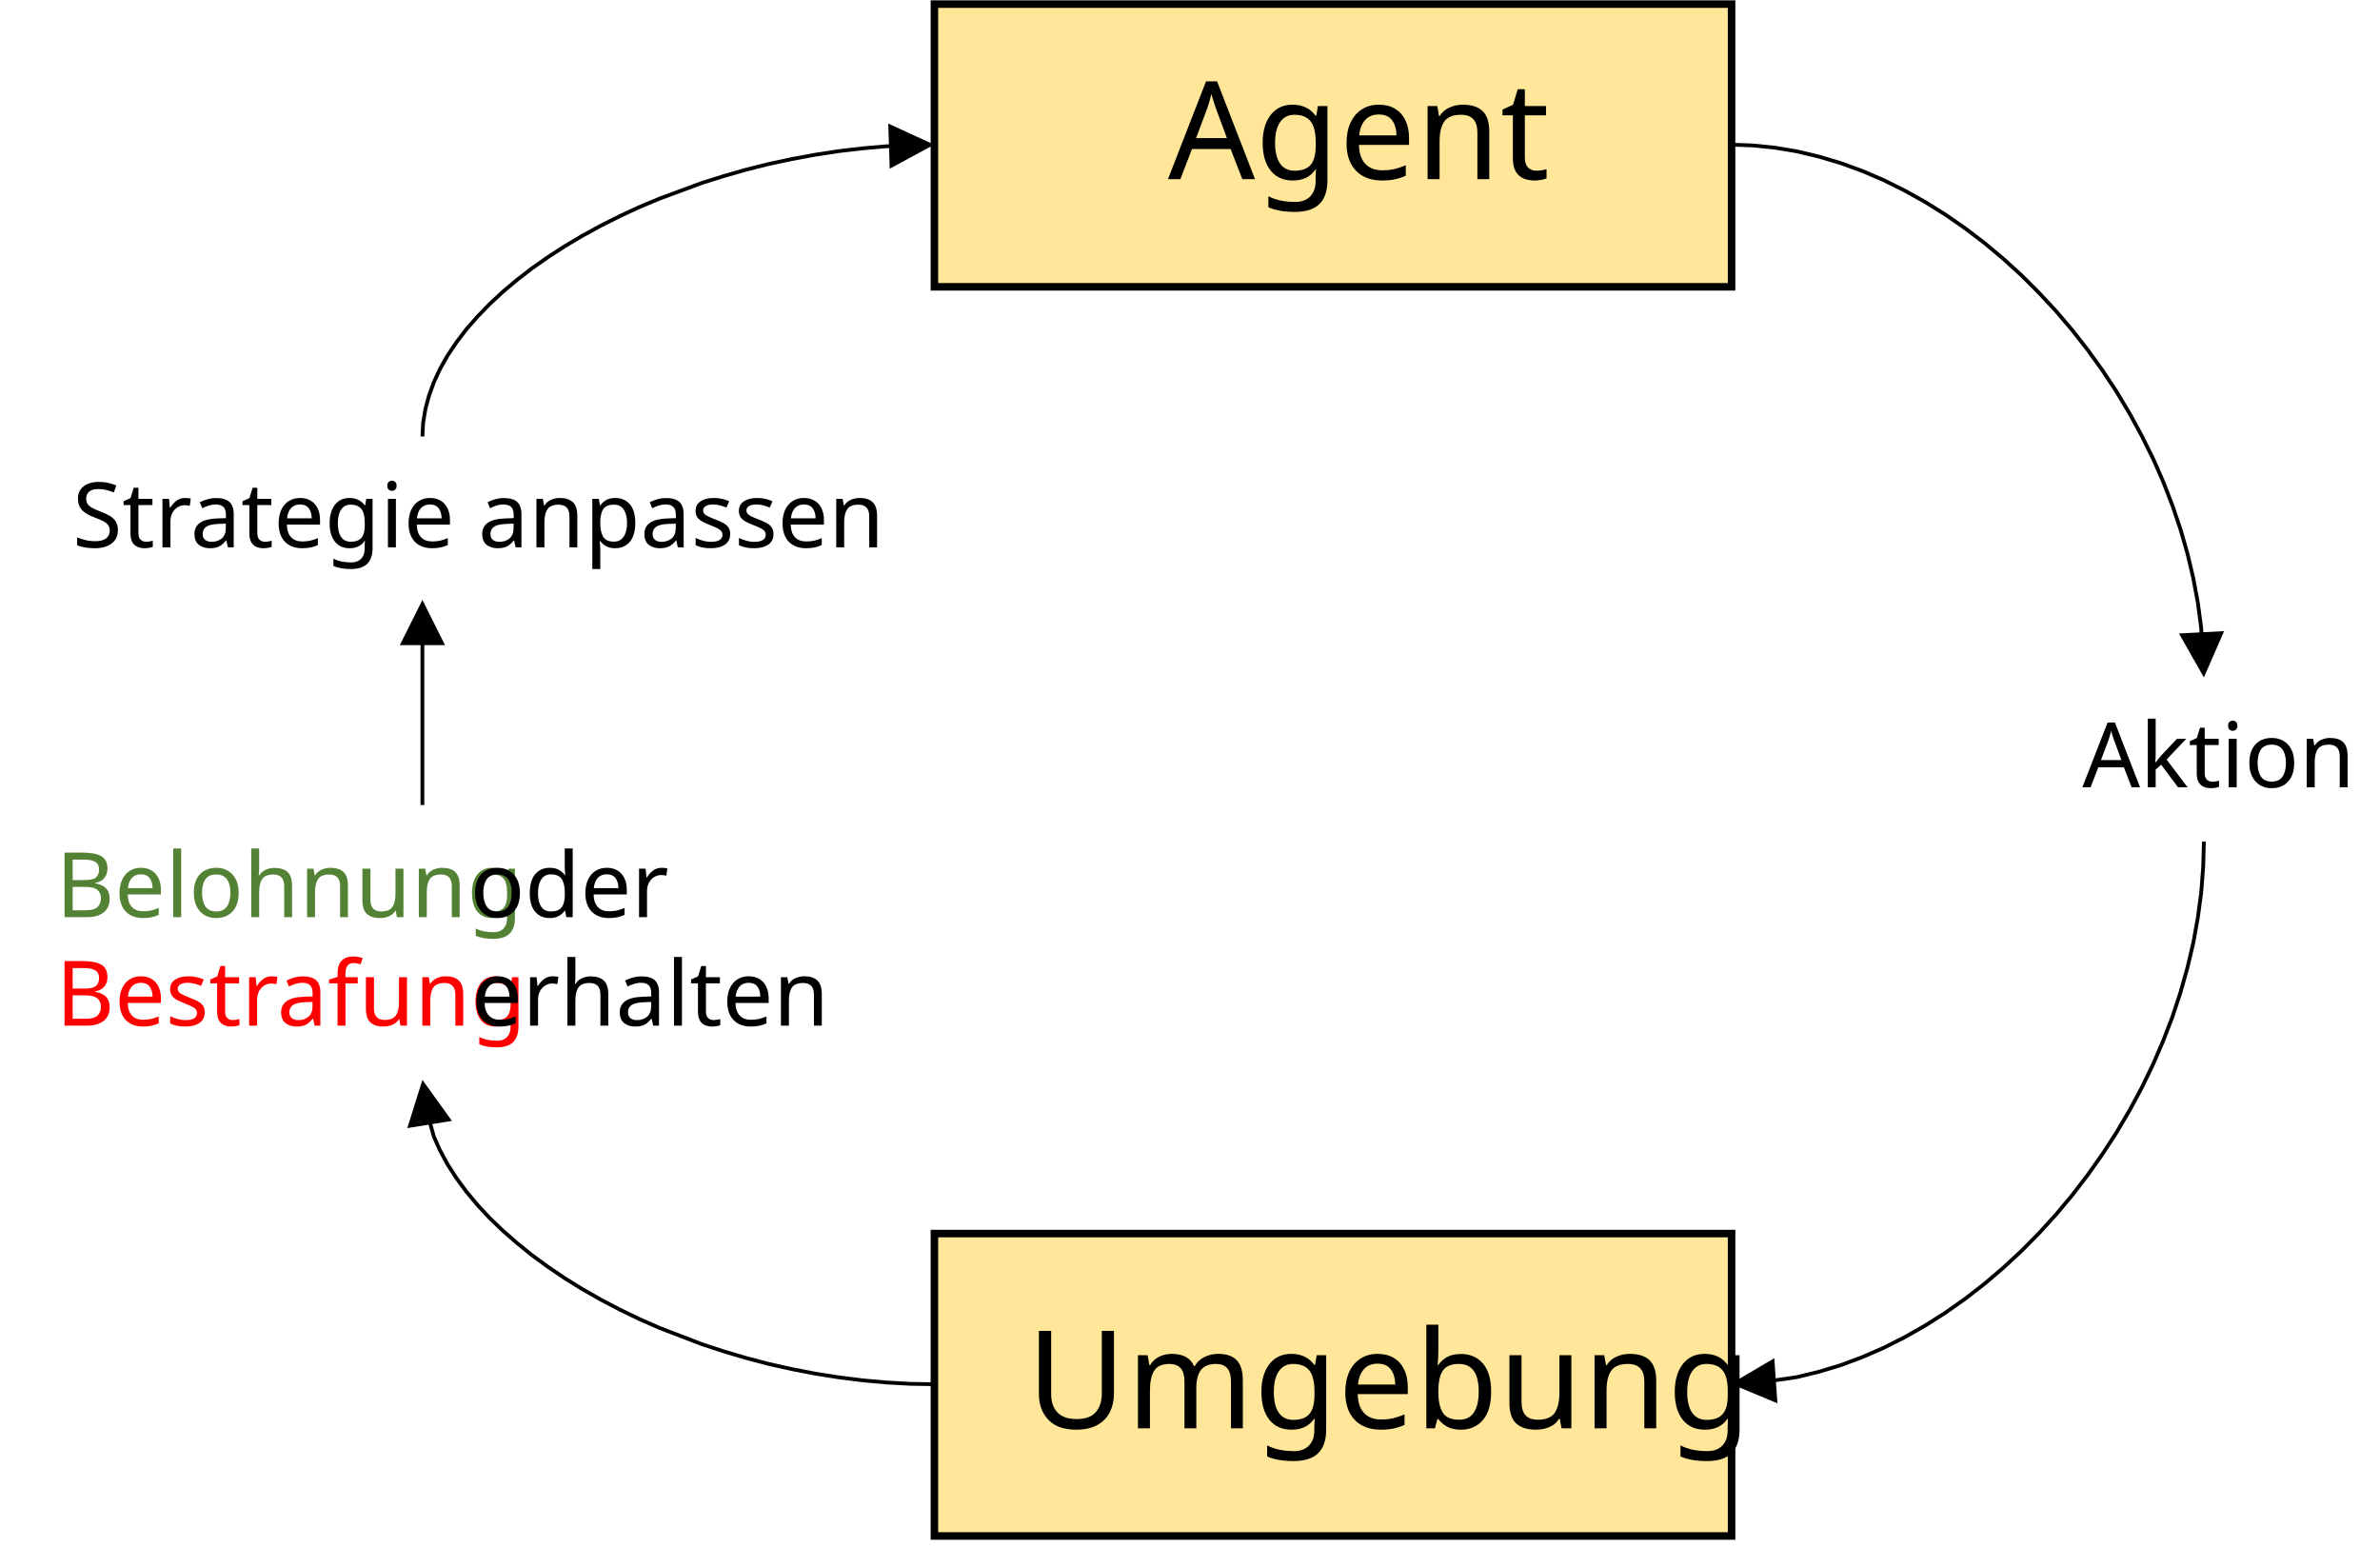
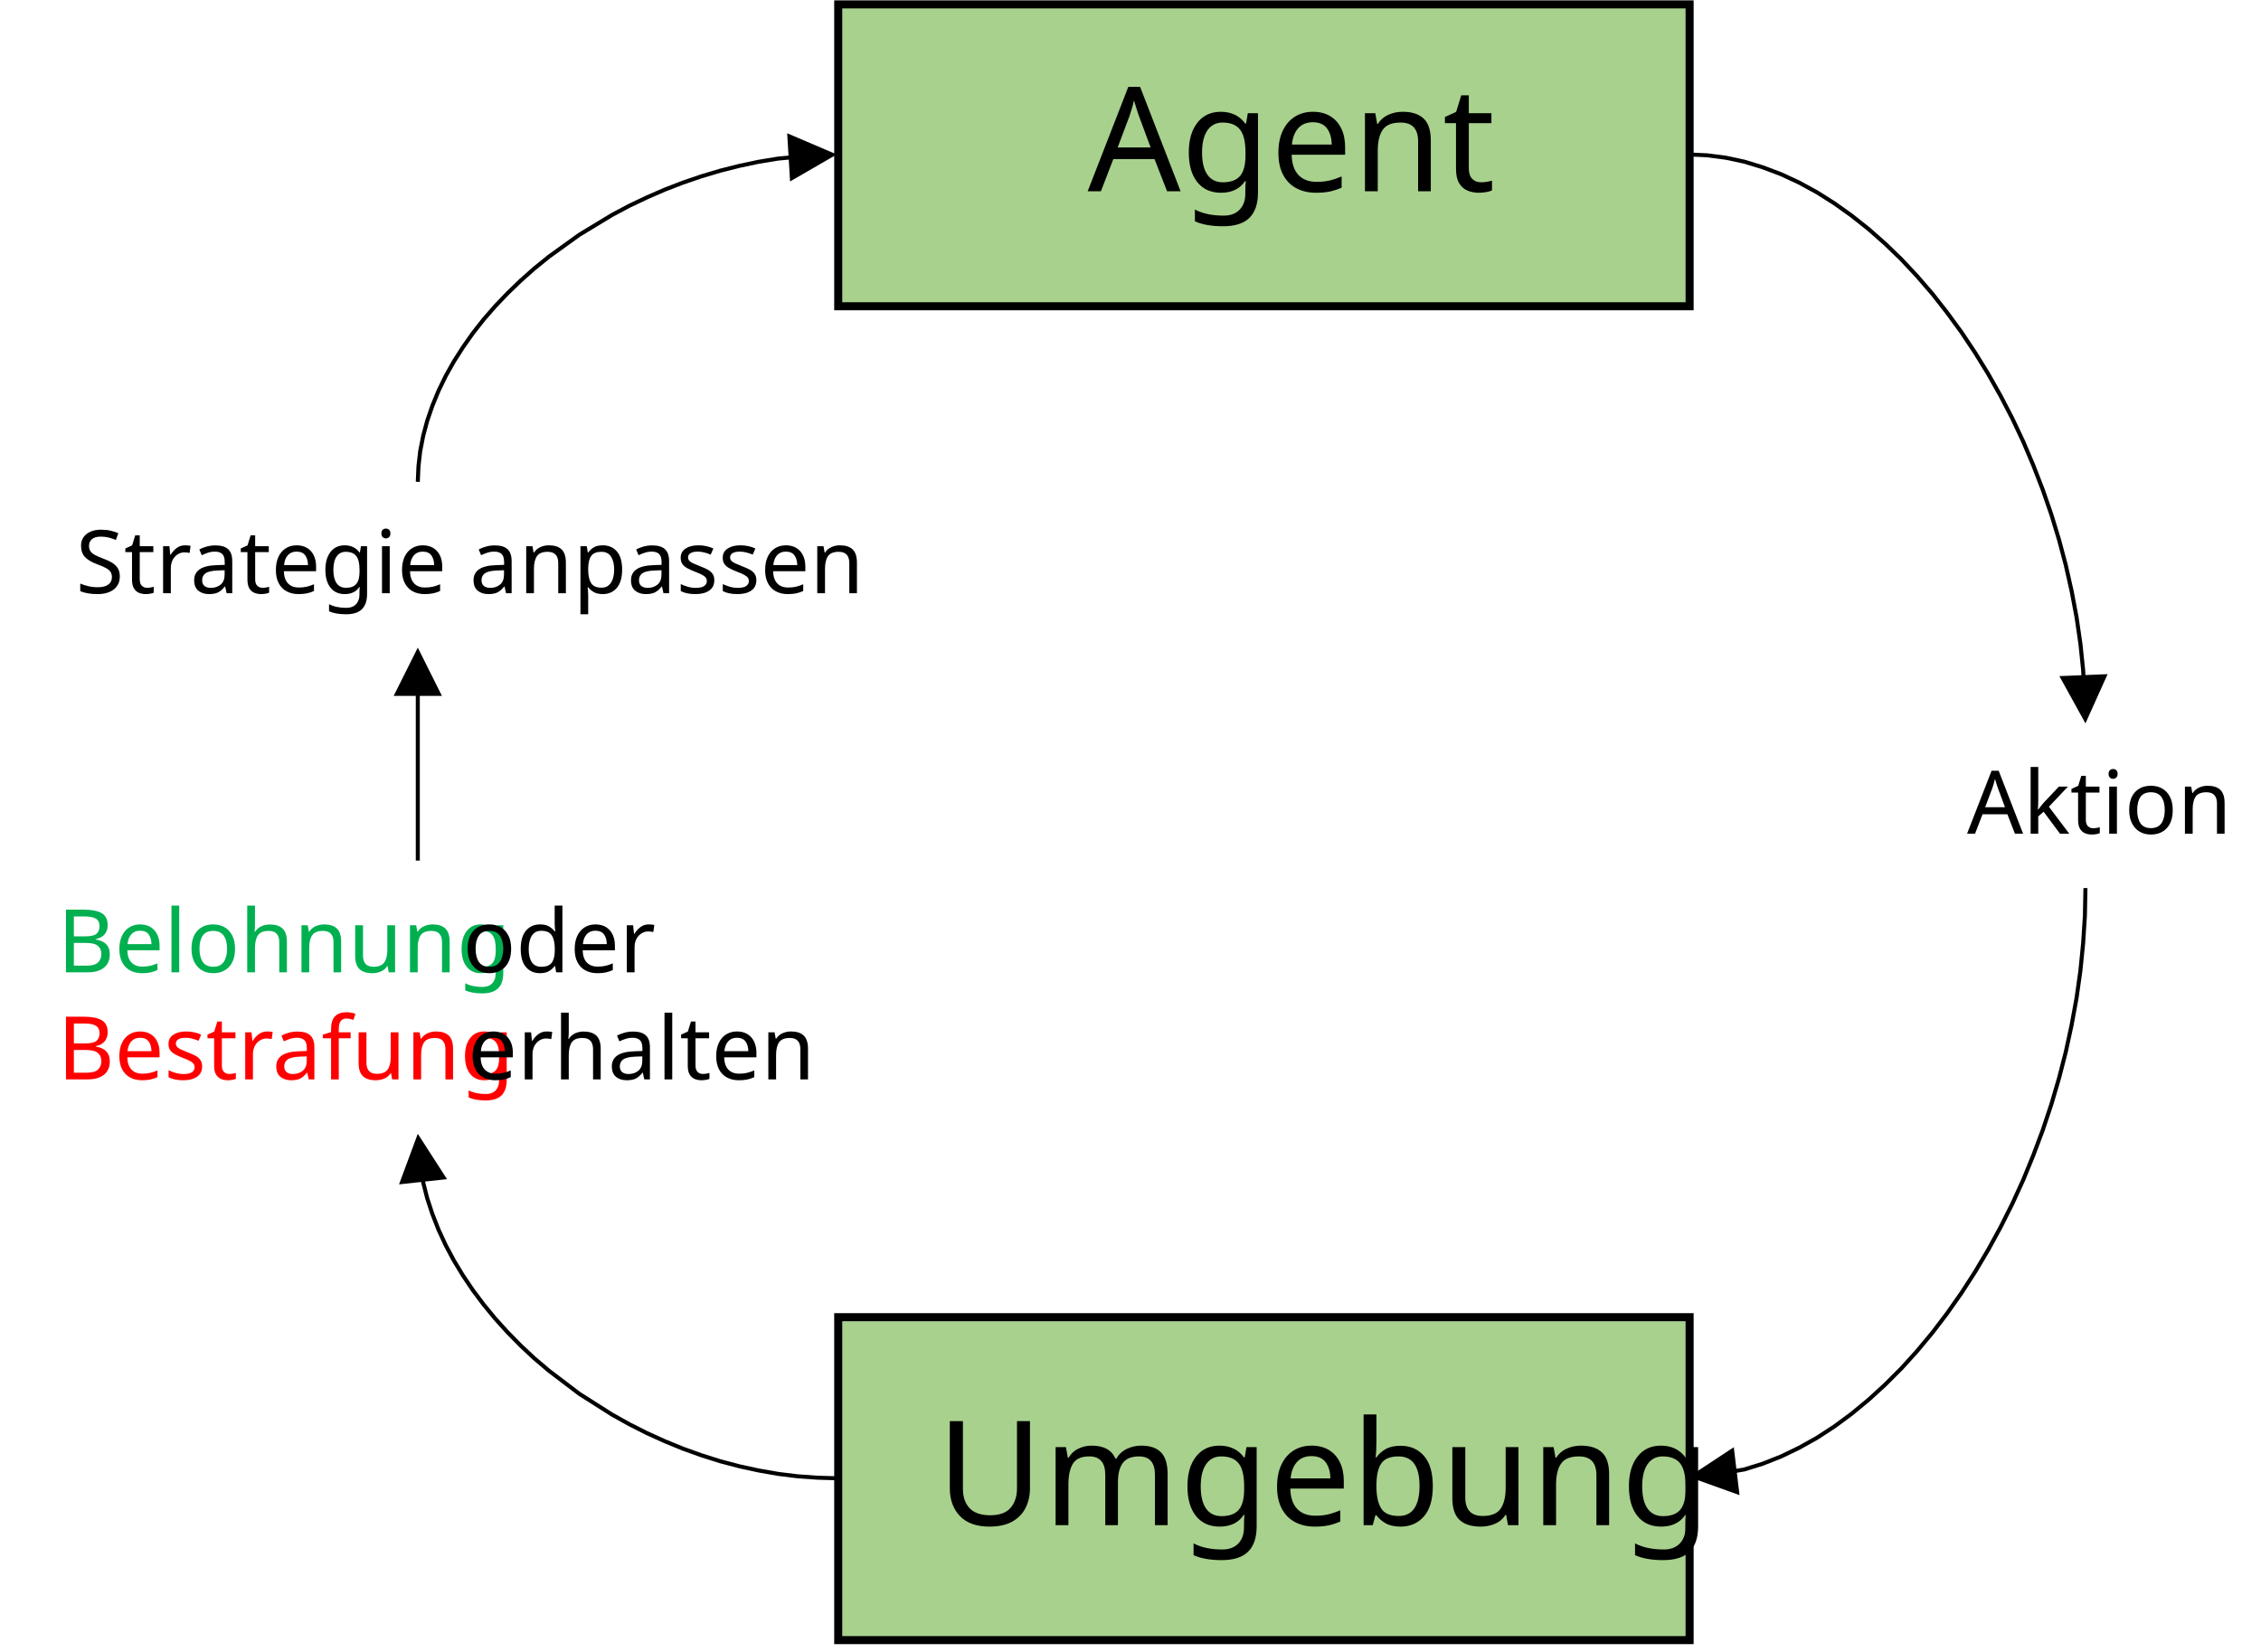
- <svg xmlns="http://www.w3.org/2000/svg" width="1448" height="941" xml:space="preserve" overflow="hidden">
+ <svg xmlns="http://www.w3.org/2000/svg" width="1288" height="941" xml:space="preserve" overflow="hidden">
  <defs>
    <clipPath id="clip0">
-       <rect x="1147" y="680" width="1448" height="941" />
+       <rect x="1238" y="680" width="1288" height="941" />
    </clipPath>
  </defs>
-   <g clip-path="url(#clip0)" transform="translate(-1147 -680)">
-     <rect x="1715.5" y="682.5" width="485" height="172" stroke="#000000" stroke-width="4.583" stroke-miterlimit="8" fill="#FFE699" />
+   <g clip-path="url(#clip0)" transform="translate(-1238 -680)">
+     <rect x="1715.5" y="682.5" width="485" height="172" stroke="#000000" stroke-width="4.583" stroke-miterlimit="8" fill="#A9D18E" />
    <text font-family="Calibri,Calibri_MSFontService,sans-serif" font-weight="400" font-size="83" transform="matrix(1 0 0 1 1857.6 789)">Agent</text>
-     <rect x="1715.5" y="1430.5" width="485" height="184" stroke="#000000" stroke-width="4.583" stroke-miterlimit="8" fill="#FFE699" />
+     <rect x="1715.5" y="1430.5" width="485" height="184" stroke="#000000" stroke-width="4.583" stroke-miterlimit="8" fill="#A9D18E" />
    <text font-family="Calibri,Calibri_MSFontService,sans-serif" font-weight="400" font-size="83" transform="matrix(1 0 0 1 1771.6 1549)">Umgebung</text>
-     <path d="M2200.04 766.855 2213.58 767.356 2227.09 768.739 2240.6 771.001 2253.98 774.205 2267.3 778.161 2280.42 782.934 2293.42 788.522 2306.22 794.86 2318.83 801.888 2331.19 809.605 2343.24 817.948 2355.03 826.916 2366.5 836.511 2377.67 846.671 2388.39 857.391 2398.79 868.55 2408.7 880.213 2418.17 892.312 2427.19 904.849 2435.72 917.765 2443.68 931.057 2451.08 944.659 2457.98 958.577 2464.18 972.687 2469.76 987.109 2474.72 1001.72 2478.98 1016.52 2482.5 1031.45 2485.32 1046.57 2487.33 1061.7 2487.81 1069.2 2485.52 1069.35 2485.04 1061.89 2485.05 1061.96 2483.05 1046.9 2483.06 1046.96 2480.25 1031.9 2480.26 1031.95 2476.76 1017.07 2476.77 1017.13 2472.52 1002.38 2472.54 1002.43 2467.6 987.868 2467.62 987.913 2462.06 973.538 2462.08 973.586 2455.89 959.524 2455.91 959.571 2449.04 945.696 2449.06 945.735 2441.68 932.172 2441.7 932.214 2433.77 918.964 2433.79 919.006 2425.29 906.131 2425.32 906.169 2416.32 893.669 2416.35 893.706 2406.91 881.643 2406.94 881.679 2397.06 870.054 2397.1 870.094 2386.72 858.969 2386.75 858.998 2376.06 848.31 2376.1 848.347 2364.98 838.222 2365.02 838.254 2353.58 828.692 2353.62 828.724 2341.87 819.787 2341.91 819.817 2329.91 811.504 2329.96 811.534 2317.64 803.847 2317.69 803.876 2305.13 796.876 2305.18 796.902 2292.43 790.589 2292.48 790.615 2279.55 785.053 2279.61 785.077 2266.55 780.327 2266.61 780.348 2253.36 776.411 2253.42 776.427 2240.11 773.239 2240.19 773.255 2226.75 771.005 2226.82 771.015 2213.38 769.64 2213.46 769.645 2199.96 769.145ZM2500.16 1063.98 2487.86 1092.16 2472.69 1065.42Z" />
-     <text font-family="Calibri,Calibri_MSFontService,sans-serif" font-weight="400" font-size="55" transform="matrix(1 0 0 1 2413.92 1159)">Aktion</text>
-     <text fill="#548235" font-family="Calibri,Calibri_MSFontService,sans-serif" font-weight="400" font-size="55" transform="matrix(1 0 0 1 1180.93 1238)">Belohnung</text>
-     <text font-family="Calibri,Calibri_MSFontService,sans-serif" font-weight="400" font-size="55" transform="matrix(1 0 0 1 1433.01 1238)">oder </text>
-     <text fill="#FF0000" font-family="Calibri,Calibri_MSFontService,sans-serif" font-weight="400" font-size="55" transform="matrix(1 0 0 1 1180.93 1304)">Bestrafung </text>
-     <text font-family="Calibri,Calibri_MSFontService,sans-serif" font-weight="400" font-size="55" transform="matrix(1 0 0 1 1433.81 1304)">erhalten</text>
-     <text font-family="Calibri,Calibri_MSFontService,sans-serif" font-weight="400" font-size="55" transform="matrix(1 0 0 1 1191.12 1013)">Strategie anpassen</text>
-     <path d="M2489.01 1192.03 2488.57 1207.5 2487.38 1223 2485.31 1238.43 2482.55 1253.8 2478.97 1268.97 2474.71 1284.08 2469.82 1298.95 2464.18 1313.62 2457.97 1328.04 2451.14 1342.15 2443.68 1356 2435.71 1369.54 2427.19 1382.64 2418.16 1395.43 2408.7 1407.78 2398.79 1419.63 2388.38 1431.04 2377.66 1441.89 2366.5 1452.23 2355.09 1461.95 2343.3 1471.11 2331.19 1479.64 2318.83 1487.48 2306.22 1494.64 2293.41 1501.1 2280.42 1506.75 2267.29 1511.65 2253.98 1515.67 2240.58 1518.94 2223.03 1521.5 2222.7 1519.23 2240.2 1516.68 2240.09 1516.7 2253.41 1513.45 2253.35 1513.47 2266.6 1509.47 2266.53 1509.49 2279.59 1504.61 2279.53 1504.64 2292.47 1499.01 2292.41 1499.04 2305.16 1492.6 2305.11 1492.63 2317.67 1485.5 2317.63 1485.53 2329.94 1477.72 2329.89 1477.75 2341.96 1469.25 2341.91 1469.28 2353.66 1460.16 2353.62 1460.19 2365 1450.5 2364.96 1450.53 2376.09 1440.22 2376.05 1440.26 2386.74 1429.44 2386.71 1429.48 2397.08 1418.1 2397.05 1418.14 2406.92 1406.33 2406.89 1406.37 2416.33 1394.05 2416.3 1394.09 2425.3 1381.34 2425.28 1381.38 2433.78 1368.31 2433.75 1368.36 2441.69 1354.86 2441.67 1354.89 2449.11 1341.08 2449.08 1341.13 2455.9 1327.06 2455.88 1327.11 2462.06 1312.73 2462.05 1312.78 2467.67 1298.15 2467.65 1298.2 2472.53 1283.39 2472.51 1283.44 2476.76 1268.38 2476.75 1268.42 2480.31 1253.3 2480.3 1253.36 2483.05 1238.05 2483.04 1238.1 2485.1 1222.72 2485.1 1222.79 2486.28 1207.35 2486.28 1207.41 2486.72 1191.97ZM2228.39 1533.77 2200 1521.95 2226.48 1506.33Z" />
-     <path d="M1402.86 945.506 1403.3 937.129 1404.69 928.7 1406.91 920.348 1409.94 912.002 1413.79 903.729 1418.4 895.588 1423.82 887.524 1429.86 879.59 1436.66 871.852 1444.07 864.185 1452.12 856.707 1460.78 849.424 1469.95 842.33 1479.73 835.491 1489.96 828.842 1500.74 822.445 1511.97 816.301 1523.56 810.471 1535.6 804.892 1548.02 799.687 1573.82 790.169 1587.17 785.968 1600.77 782.084 1614.55 778.637 1628.59 775.63 1642.81 772.998 1657.16 770.805 1671.57 769.113 1686.12 767.859 1692.39 767.614 1692.48 769.904 1686.23 770.148 1686.29 770.145 1671.79 771.395 1671.82 771.391 1657.45 773.079 1657.49 773.074 1643.17 775.261 1643.21 775.255 1629.02 777.88 1629.05 777.874 1615.05 780.874 1615.09 780.865 1601.34 784.302 1601.38 784.293 1587.81 788.168 1587.84 788.159 1574.53 792.346 1574.58 792.328 1548.83 801.828 1548.88 801.81 1536.51 806.998 1536.54 806.98 1524.54 812.543 1524.58 812.527 1513.01 818.34 1513.05 818.321 1501.86 824.446 1501.9 824.426 1491.15 830.801 1491.19 830.776 1481 837.401 1481.03 837.38 1471.28 844.193 1471.33 844.159 1462.2 851.222 1462.24 851.193 1453.61 858.443 1453.66 858.405 1445.66 865.843 1445.7 865.8 1438.32 873.425 1438.36 873.384 1431.61 881.072 1431.66 881.01 1425.66 888.885 1425.7 888.83 1420.33 896.83 1420.37 896.755 1415.81 904.818 1415.85 904.737 1412.04 912.925 1412.08 912.832 1409.08 921.082 1409.11 920.985 1406.92 929.235 1406.94 929.128 1405.57 937.44 1405.58 937.314 1405.14 945.626ZM1687.4 755.168 1715.34 768 1688.31 782.653Z" />
-     <path d="M1715.32 1523.31 1700.74 1523.06 1686.13 1522.25 1671.53 1520.93 1657.12 1519.11 1642.77 1516.86 1628.54 1514.1 1614.51 1510.97 1600.72 1507.33 1587.12 1503.32 1573.77 1498.93 1547.97 1489.04 1535.55 1483.58 1523.51 1477.75 1511.91 1471.67 1500.69 1465.28 1489.97 1458.63 1479.68 1451.67 1469.89 1444.51 1460.73 1437.1 1452.06 1429.51 1444.02 1421.78 1436.6 1413.8 1429.81 1405.69 1423.77 1397.44 1418.35 1389.06 1413.75 1380.55 1409.88 1371.93 1406.54 1359.93 1408.75 1359.32 1412.07 1371.23 1412.01 1371.07 1415.82 1379.57 1415.79 1379.5 1420.35 1387.93 1420.3 1387.86 1425.68 1396.17 1425.64 1396.11 1431.64 1404.3 1431.59 1404.24 1438.34 1412.3 1438.3 1412.26 1445.68 1420.2 1445.63 1420.15 1453.63 1427.84 1453.59 1427.8 1462.22 1435.37 1462.18 1435.34 1471.31 1442.71 1471.27 1442.68 1481.02 1449.8 1480.98 1449.78 1491.23 1456.72 1491.19 1456.69 1501.88 1463.32 1501.84 1463.29 1513.03 1469.67 1513 1469.65 1524.56 1475.71 1524.53 1475.7 1536.53 1481.51 1536.49 1481.49 1548.86 1486.93 1548.81 1486.91 1574.56 1496.78 1574.51 1496.76 1587.82 1501.14 1587.79 1501.13 1601.35 1505.13 1601.32 1505.12 1615.07 1508.74 1615.03 1508.73 1629.03 1511.86 1629 1511.85 1643.18 1514.6 1643.14 1514.6 1657.46 1516.85 1657.42 1516.84 1671.8 1518.65 1671.76 1518.65 1686.32 1519.96 1686.28 1519.96 1700.84 1520.77 1700.8 1520.77 1715.36 1521.02ZM1394.8 1366.34 1404 1337 1421.95 1361.96Z" />
-     <path d="M1402.85 1169.77 1402.85 1067.92 1405.15 1067.92 1405.15 1169.77ZM1390.25 1072.5 1404 1045 1417.75 1072.5Z" />
+     <path d="M2200.05 766.855 2210.66 767.358 2221.38 768.745 2231.98 771.015 2242.49 774.227 2253.01 778.193 2263.33 782.976 2273.58 788.574 2283.64 794.923 2293.5 801.959 2303.24 809.683 2312.71 818.033 2322 827.009 2330.98 836.609 2339.76 846.772 2348.16 857.496 2356.31 868.656 2364.09 880.319 2371.55 892.417 2378.63 904.954 2385.34 917.866 2391.61 931.157 2397.37 944.757 2402.76 958.668 2407.65 972.77 2412.04 987.186 2415.93 1001.79 2419.25 1016.58 2422.07 1031.5 2424.26 1046.61 2425.83 1061.72 2426.21 1069.21 2423.92 1069.32 2423.54 1061.87 2423.55 1061.93 2421.99 1046.87 2421.99 1046.91 2419.8 1031.85 2419.81 1031.9 2417 1017.03 2417.01 1017.06 2413.69 1002.31 2413.71 1002.36 2409.83 987.795 2409.84 987.834 2405.47 973.459 2405.48 973.5 2400.6 959.438 2400.62 959.476 2395.24 945.601 2395.26 945.635 2389.51 932.072 2389.53 932.114 2383.28 918.864 2383.3 918.903 2376.61 906.028 2376.63 906.064 2369.56 893.564 2369.59 893.601 2362.15 881.539 2362.17 881.573 2354.42 869.948 2354.45 869.988 2346.32 858.863 2346.35 858.894 2337.97 848.207 2338.01 848.249 2329.26 838.124 2329.29 838.157 2320.35 828.595 2320.39 828.636 2311.14 819.699 2311.18 819.735 2301.74 811.422 2301.79 811.46 2292.1 803.773 2292.15 803.808 2282.33 796.808 2282.39 796.844 2272.39 790.531 2272.45 790.568 2262.26 785.006 2262.33 785.04 2252.08 780.29 2252.16 780.322 2241.72 776.385 2241.79 776.408 2231.35 773.221 2231.45 773.245 2220.95 770.995 2221.04 771.011 2210.42 769.636 2210.51 769.644 2199.95 769.144ZM2438.62 1064.12 2426 1092.16 2411.14 1065.24Z" />
+     <text font-family="Calibri,Calibri_MSFontService,sans-serif" font-weight="400" font-size="50" transform="matrix(1 0 0 1 2358.57 1155)">Aktion</text>
+     <text fill="#00B050" font-family="Calibri,Calibri_MSFontService,sans-serif" font-weight="400" font-size="50" transform="matrix(1 0 0 1 1270.74 1234)">Belohnung</text>
+     <text font-family="Calibri,Calibri_MSFontService,sans-serif" font-weight="400" font-size="50" transform="matrix(1 0 0 1 1501.63 1234)">oder </text>
+     <text fill="#FF0000" font-family="Calibri,Calibri_MSFontService,sans-serif" font-weight="400" font-size="50" transform="matrix(1 0 0 1 1270.74 1295)">Bestrafung </text>
+     <text font-family="Calibri,Calibri_MSFontService,sans-serif" font-weight="400" font-size="50" transform="matrix(1 0 0 1 1504.49 1295)">erhalten</text>
+     <text font-family="Calibri,Calibri_MSFontService,sans-serif" font-weight="400" font-size="50" transform="matrix(1 0 0 1 1281.16 1018)">Strategie anpassen</text>
+     <path d="M2427.14 1186.02 2426.83 1201.8 2425.83 1217.53 2424.26 1233.2 2422.06 1248.81 2419.24 1264.22 2415.92 1279.58 2412.04 1294.68 2407.65 1309.59 2402.76 1324.26 2397.38 1338.61 2391.61 1352.7 2385.34 1366.43 2378.64 1379.78 2371.55 1392.75 2364.09 1405.29 2356.32 1417.33 2348.17 1428.93 2339.77 1439.96 2330.99 1450.5 2322.01 1460.41 2312.73 1469.7 2303.25 1478.36 2293.51 1486.4 2283.65 1493.69 2273.59 1500.23 2263.34 1505.95 2253.02 1510.93 2242.5 1515.08 2231.95 1518.37 2222.95 1519.91 2222.56 1517.65 2231.49 1516.12 2231.34 1516.16 2241.78 1512.91 2241.7 1512.93 2252.14 1508.81 2252.06 1508.84 2262.31 1503.9 2262.25 1503.94 2272.44 1498.25 2272.37 1498.29 2282.37 1491.79 2282.32 1491.83 2292.13 1484.58 2292.08 1484.62 2301.77 1476.62 2301.72 1476.65 2311.16 1468.03 2311.12 1468.06 2320.37 1458.81 2320.33 1458.86 2329.27 1448.98 2329.24 1449.02 2337.99 1438.52 2337.96 1438.56 2346.33 1427.56 2346.31 1427.59 2354.43 1416.03 2354.41 1416.07 2362.16 1404.07 2362.14 1404.1 2369.57 1391.6 2369.55 1391.64 2376.62 1378.7 2376.6 1378.74 2383.28 1365.42 2383.27 1365.46 2389.52 1351.77 2389.5 1351.82 2395.25 1337.75 2395.24 1337.78 2400.61 1323.47 2400.6 1323.51 2405.47 1308.89 2405.46 1308.93 2409.83 1294.05 2409.82 1294.09 2413.7 1279.03 2413.69 1279.07 2417 1263.76 2416.99 1263.79 2419.81 1248.42 2419.8 1248.47 2421.99 1232.9 2421.98 1232.95 2423.54 1217.32 2423.54 1217.36 2424.54 1201.68 2424.54 1201.73 2424.85 1185.98ZM2228.94 1531.89 2200 1521.5 2225.67 1504.59Z" />
+     <path d="M1474.86 954.499 1475.23 945.708 1476.24 936.873 1477.95 928.102 1480.28 919.401 1483.24 910.768 1486.77 902.204 1490.86 893.767 1495.52 885.459 1500.74 877.285 1506.39 869.239 1512.55 861.38 1519.22 853.713 1526.31 846.302 1533.78 839.082 1541.63 832.111 1549.93 825.387 1567.43 812.779 1586.18 801.426 1595.98 796.211 1606.03 791.442 1616.25 786.987 1626.67 782.971 1637.34 779.331 1648.07 776.13 1658.99 773.369 1669.98 771.046 1681.1 769.223 1691.71 768.237 1691.92 770.518 1681.36 771.501 1681.44 771.491 1670.37 773.303 1670.42 773.294 1659.49 775.606 1659.53 775.596 1648.66 778.346 1648.7 778.333 1638.02 781.521 1638.06 781.507 1627.43 785.132 1627.47 785.117 1617.1 789.117 1617.15 789.098 1606.96 793.536 1606.99 793.52 1596.99 798.27 1597.04 798.247 1587.29 803.434 1587.34 803.403 1568.66 814.715 1568.73 814.665 1551.29 827.227 1551.35 827.188 1543.1 833.875 1543.14 833.842 1535.32 840.78 1535.36 840.747 1527.92 847.934 1527.95 847.903 1520.89 855.278 1520.93 855.237 1514.3 862.862 1514.34 862.817 1508.21 870.63 1508.25 870.582 1502.62 878.582 1502.65 878.539 1497.47 886.664 1497.5 886.608 1492.87 894.858 1492.91 894.798 1488.84 903.173 1488.87 903.109 1485.37 911.609 1485.4 911.545 1482.46 920.107 1482.48 920.032 1480.17 928.657 1480.19 928.579 1478.5 937.266 1478.51 937.178 1477.51 945.928 1477.52 945.847 1477.14 954.597ZM1686.42 755.928 1714.69 768 1688.07 783.378Z" />
+     <path d="M1714.66 1523.42 1703.45 1523.1 1692.21 1522.29 1681.02 1520.91 1669.91 1518.96 1658.93 1516.57 1648 1513.69 1637.27 1510.3 1626.6 1506.47 1616.18 1502.2 1605.95 1497.56 1595.91 1492.47 1586.11 1487.01 1567.35 1475.09 1549.85 1461.79 1541.56 1454.75 1533.71 1447.41 1526.24 1439.81 1519.14 1431.96 1512.54 1423.92 1506.32 1415.62 1500.67 1407.2 1495.45 1398.59 1490.79 1389.84 1486.7 1380.97 1483.18 1371.97 1480.22 1362.9 1477.88 1353.67 1477.35 1348.91 1479.63 1348.65 1480.15 1353.33 1480.12 1353.18 1482.43 1362.3 1482.41 1362.23 1485.35 1371.23 1485.32 1371.17 1488.82 1380.1 1488.8 1380.04 1492.86 1388.86 1492.83 1388.8 1497.46 1397.48 1497.42 1397.43 1502.61 1405.99 1502.58 1405.95 1508.21 1414.32 1508.17 1414.27 1514.36 1422.52 1514.33 1422.48 1520.89 1430.48 1520.86 1430.44 1527.92 1438.25 1527.89 1438.22 1535.32 1445.78 1535.29 1445.75 1543.1 1453.06 1543.06 1453.02 1551.31 1460.02 1551.26 1459.99 1568.7 1473.24 1568.62 1473.18 1587.31 1485.06 1587.25 1485.02 1597 1490.46 1596.96 1490.44 1606.96 1495.5 1606.92 1495.48 1617.11 1500.1 1617.07 1500.09 1627.44 1504.34 1627.39 1504.32 1638.02 1508.13 1637.98 1508.12 1648.66 1511.49 1648.61 1511.48 1659.49 1514.35 1659.44 1514.34 1670.37 1516.72 1670.33 1516.71 1681.39 1518.64 1681.33 1518.64 1692.46 1520.01 1692.4 1520 1703.59 1520.82 1703.54 1520.81 1714.73 1521.13ZM1465.31 1354.83 1476 1326 1492.65 1351.85Z" />
+     <path d="M1.146-3.40793e-06 1.146 98.425-1.146 98.425-1.146 3.40793e-06ZM13.75 93.841 0 121.341-13.75 93.841Z" transform="matrix(1 0 0 -1 1476 1170.34)" />
  </g>
</svg>
